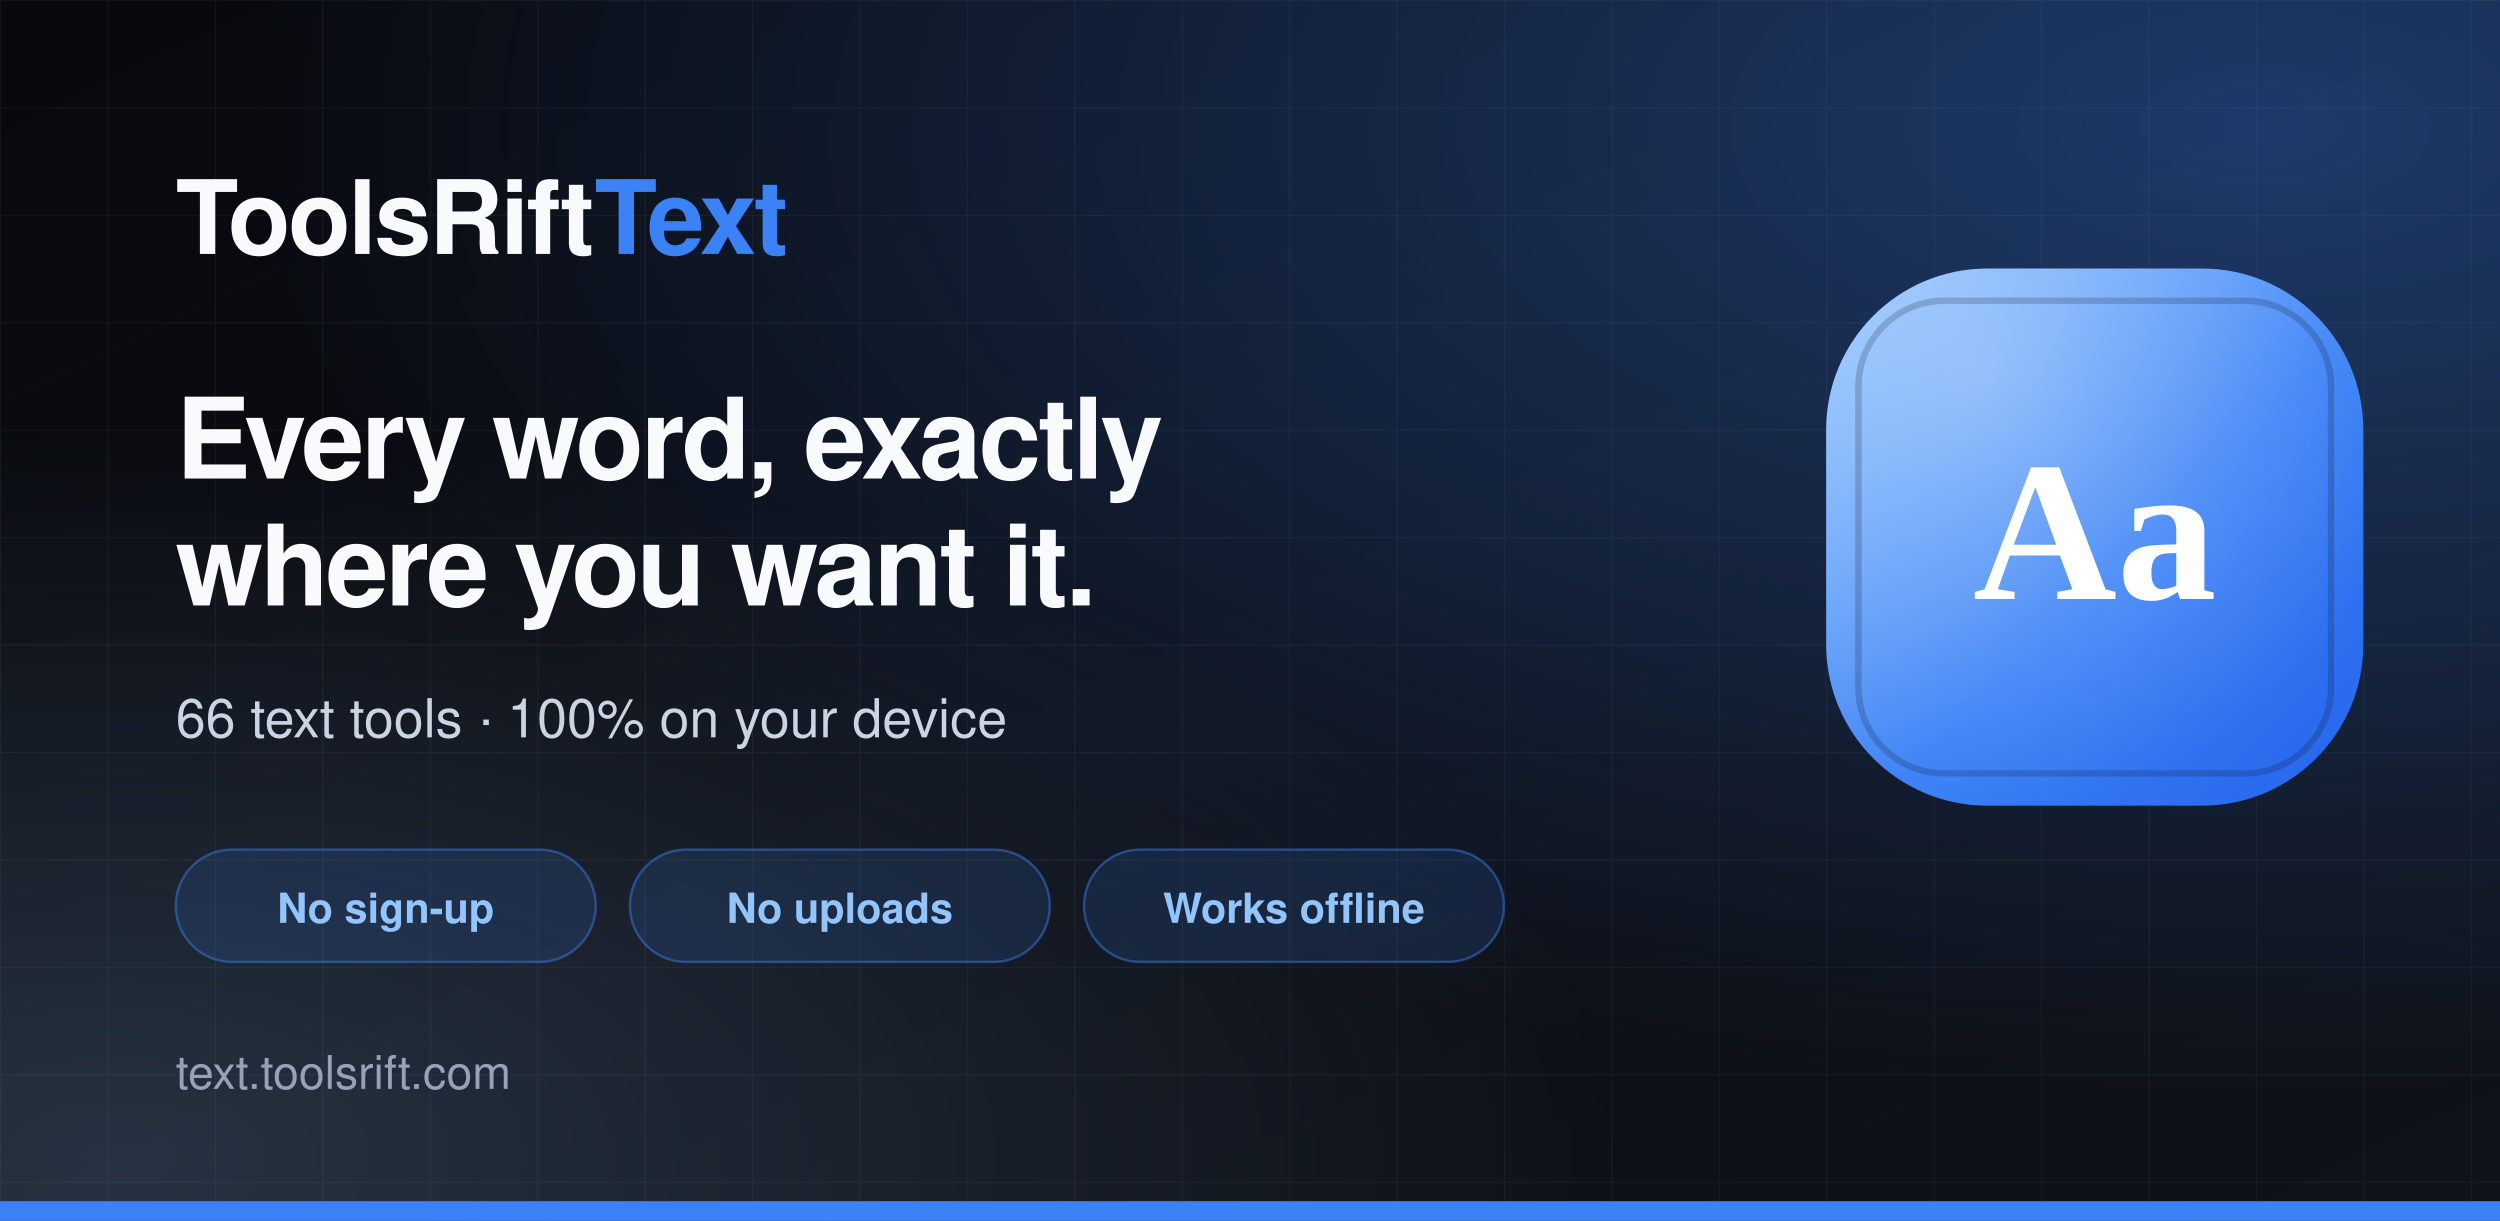
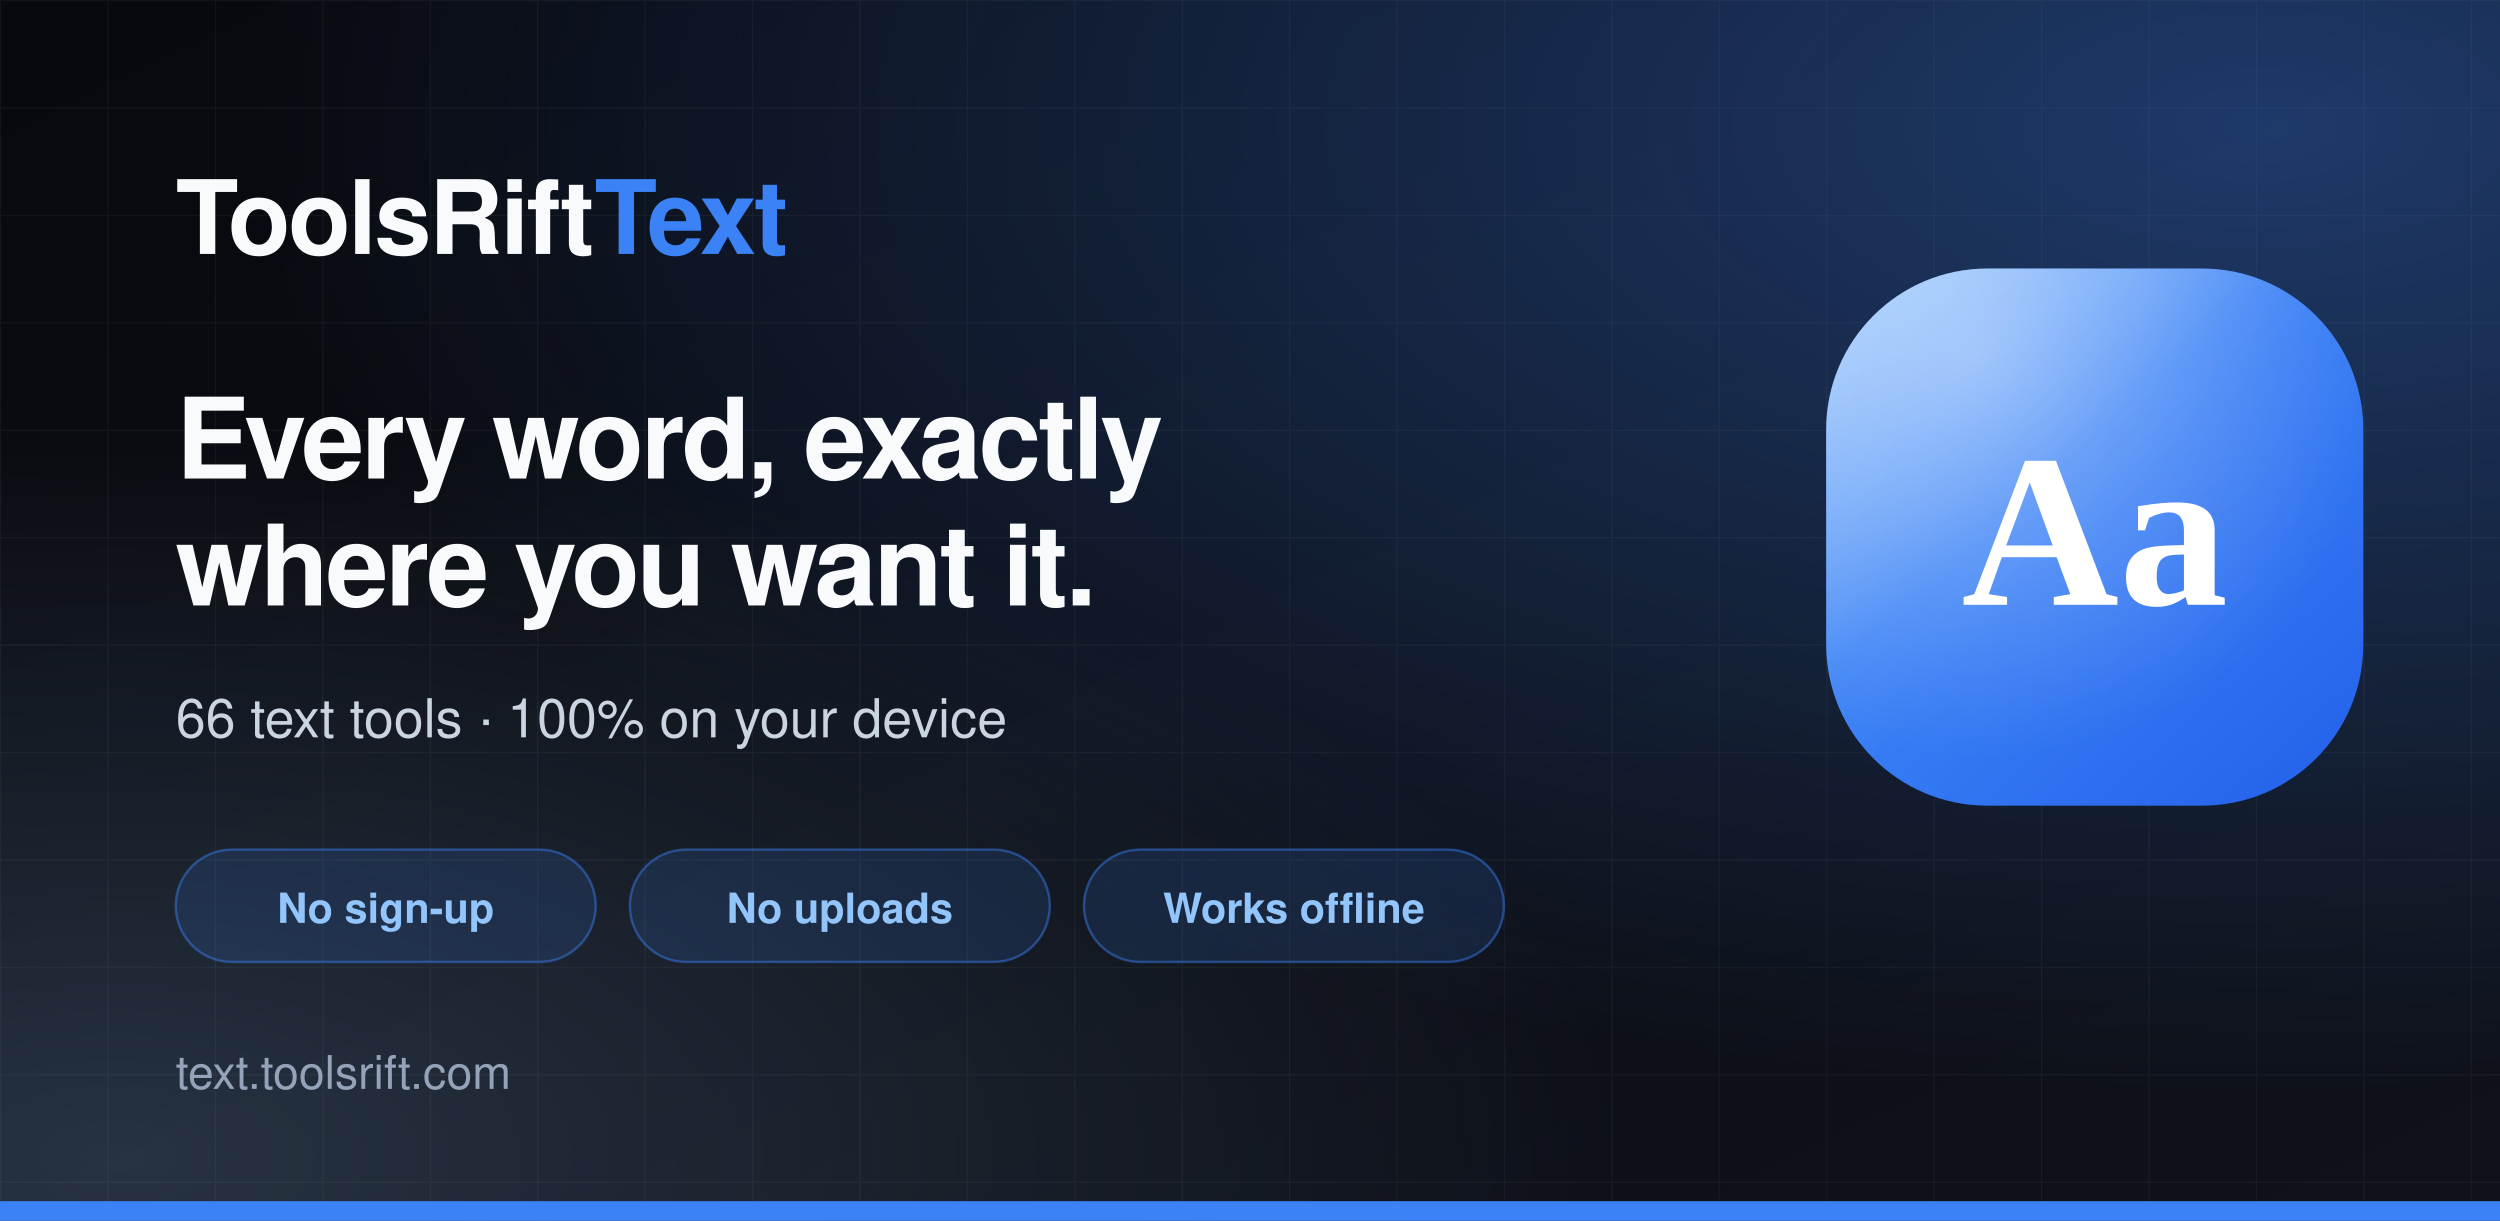
<svg xmlns="http://www.w3.org/2000/svg" viewBox="0 0 1024 500" width="1024" height="500">
  <defs>
    <linearGradient id="fbg" x1="0" y1="0" x2="1" y2="1">
      <stop offset="0" stop-color="#08090E" />
      <stop offset="1" stop-color="#0F1219" />
    </linearGradient>
    <radialGradient id="fglow" cx="0.9" cy="0.1" r="0.8">
      <stop offset="0" stop-color="#3B82F6" stop-opacity="0.38" />
      <stop offset="1" stop-color="#3B82F6" stop-opacity="0" />
    </radialGradient>
    <radialGradient id="fglow2" cx="0.05" cy="0.95" r="0.6">
      <stop offset="0" stop-color="#93C5FD" stop-opacity="0.2" />
      <stop offset="1" stop-color="#93C5FD" stop-opacity="0" />
    </radialGradient>
    <pattern id="fgrid" width="44" height="44" patternUnits="userSpaceOnUse">
      <path d="M44 0H0v44" fill="none" stroke="#fff" stroke-opacity="0.045" />
    </pattern>
  </defs>
  <rect width="1024" height="500" fill="url(#fbg)" />
  <rect width="1024" height="500" fill="url(#fgrid)" />
  <rect width="1024" height="500" fill="url(#fglow)" />
  <rect width="1024" height="500" fill="url(#fglow2)" />
  <g transform="translate(748 110)">
    <defs>
-       <linearGradient id="fg-g" x1="0" y1="0" x2="1" y2="1">
+       <linearGradient id="fg-g" x1="0" y1="0" x2="0.9" y2="1">
        <stop offset="0" stop-color="#93C5FD" />
-         <stop offset="0.55" stop-color="#3B82F6" />
+         <stop offset="0.42" stop-color="#3B82F6" />
        <stop offset="1" stop-color="#2563EB" />
      </linearGradient>
-       <radialGradient id="fg-hl" cx="0.3" cy="0.2" r="0.8">
-         <stop offset="0" stop-color="#fff" stop-opacity="0.28" />
+       <radialGradient id="fg-hl" cx="0.28" cy="0.16" r="0.75">
+         <stop offset="0" stop-color="#fff" stop-opacity="0.34" />
        <stop offset="1" stop-color="#fff" stop-opacity="0" />
      </radialGradient>
+       <linearGradient id="fg-sheen" x1="0" y1="0" x2="1" y2="1">
+         <stop offset="0" stop-color="#fff" stop-opacity="0.16" />
+         <stop offset="0.5" stop-color="#fff" stop-opacity="0" />
+       </linearGradient>
      <clipPath id="fg-c">
        <rect width="220" height="220" rx="66.0" />
      </clipPath>
    </defs>
    <g clip-path="url(#fg-c)">
      <rect width="220" height="220" fill="url(#fg-g)" />
      <rect width="220" height="220" fill="url(#fg-hl)" />
-       <rect x="13.2" y="13.2" width="193.6" height="193.6" rx="35.2" fill="none" stroke="#08090E" stroke-opacity="0.18" stroke-width="2.64" />
+       <rect width="220" height="220" fill="url(#fg-sheen)" />
    </g>
-     <g transform="translate(39.60 39.60) scale(1.408)" color="#ffffff">
+     <g transform="translate(33.00 33.00) scale(1.54)" color="#ffffff">
      <text x="50" y="68" text-anchor="middle" font-family="Georgia, 'Times New Roman', serif" font-weight="700" font-size="58" fill="currentColor">Aa</text>
    </g>
  </g>
  <text x="72" y="104" font-family="Sora, 'Segoe UI', system-ui, -apple-system, Helvetica, Arial, sans-serif" font-weight="800" font-size="42" letter-spacing="-1" fill="#F8FAFC">ToolsRift<tspan fill="#3B82F6"> Text</tspan>
  </text>
  <text x="72" y="196" font-family="Sora, 'Segoe UI', system-ui, -apple-system, Helvetica, Arial, sans-serif" font-weight="800" font-size="46" letter-spacing="-1.2" fill="#F8FAFC">Every word, exactly</text>
  <text x="72" y="248" font-family="Sora, 'Segoe UI', system-ui, -apple-system, Helvetica, Arial, sans-serif" font-weight="800" font-size="46" letter-spacing="-1.2" fill="#F8FAFC">where you want it.</text>
  <text x="72" y="302" font-family="Sora, 'Segoe UI', system-ui, -apple-system, Helvetica, Arial, sans-serif" font-weight="500" font-size="22" fill="#CBD5E1">66 text tools · 100% on your device</text>
  <g transform="translate(72 348)">
    <rect x="0" y="0" width="172" height="46" rx="23" fill="#3B82F6" fill-opacity="0.14" stroke="#3B82F6" stroke-opacity="0.45" />
    <text x="86" y="30" text-anchor="middle" font-family="Sora, 'Segoe UI', system-ui, -apple-system, Helvetica, Arial, sans-serif" font-weight="700" font-size="17" fill="#93C5FD">No sign-up</text>
    <rect x="186" y="0" width="172" height="46" rx="23" fill="#3B82F6" fill-opacity="0.14" stroke="#3B82F6" stroke-opacity="0.45" />
    <text x="272" y="30" text-anchor="middle" font-family="Sora, 'Segoe UI', system-ui, -apple-system, Helvetica, Arial, sans-serif" font-weight="700" font-size="17" fill="#93C5FD">No uploads</text>
    <rect x="372" y="0" width="172" height="46" rx="23" fill="#3B82F6" fill-opacity="0.14" stroke="#3B82F6" stroke-opacity="0.45" />
    <text x="458" y="30" text-anchor="middle" font-family="Sora, 'Segoe UI', system-ui, -apple-system, Helvetica, Arial, sans-serif" font-weight="700" font-size="17" fill="#93C5FD">Works offline</text>
  </g>
  <text x="72" y="446" font-family="Sora, 'Segoe UI', system-ui, -apple-system, Helvetica, Arial, sans-serif" font-weight="500" font-size="19" fill="#94A3B8">text.toolsrift.com</text>
  <rect x="0" y="492" width="1024" height="8" fill="#3B82F6" />
</svg>
